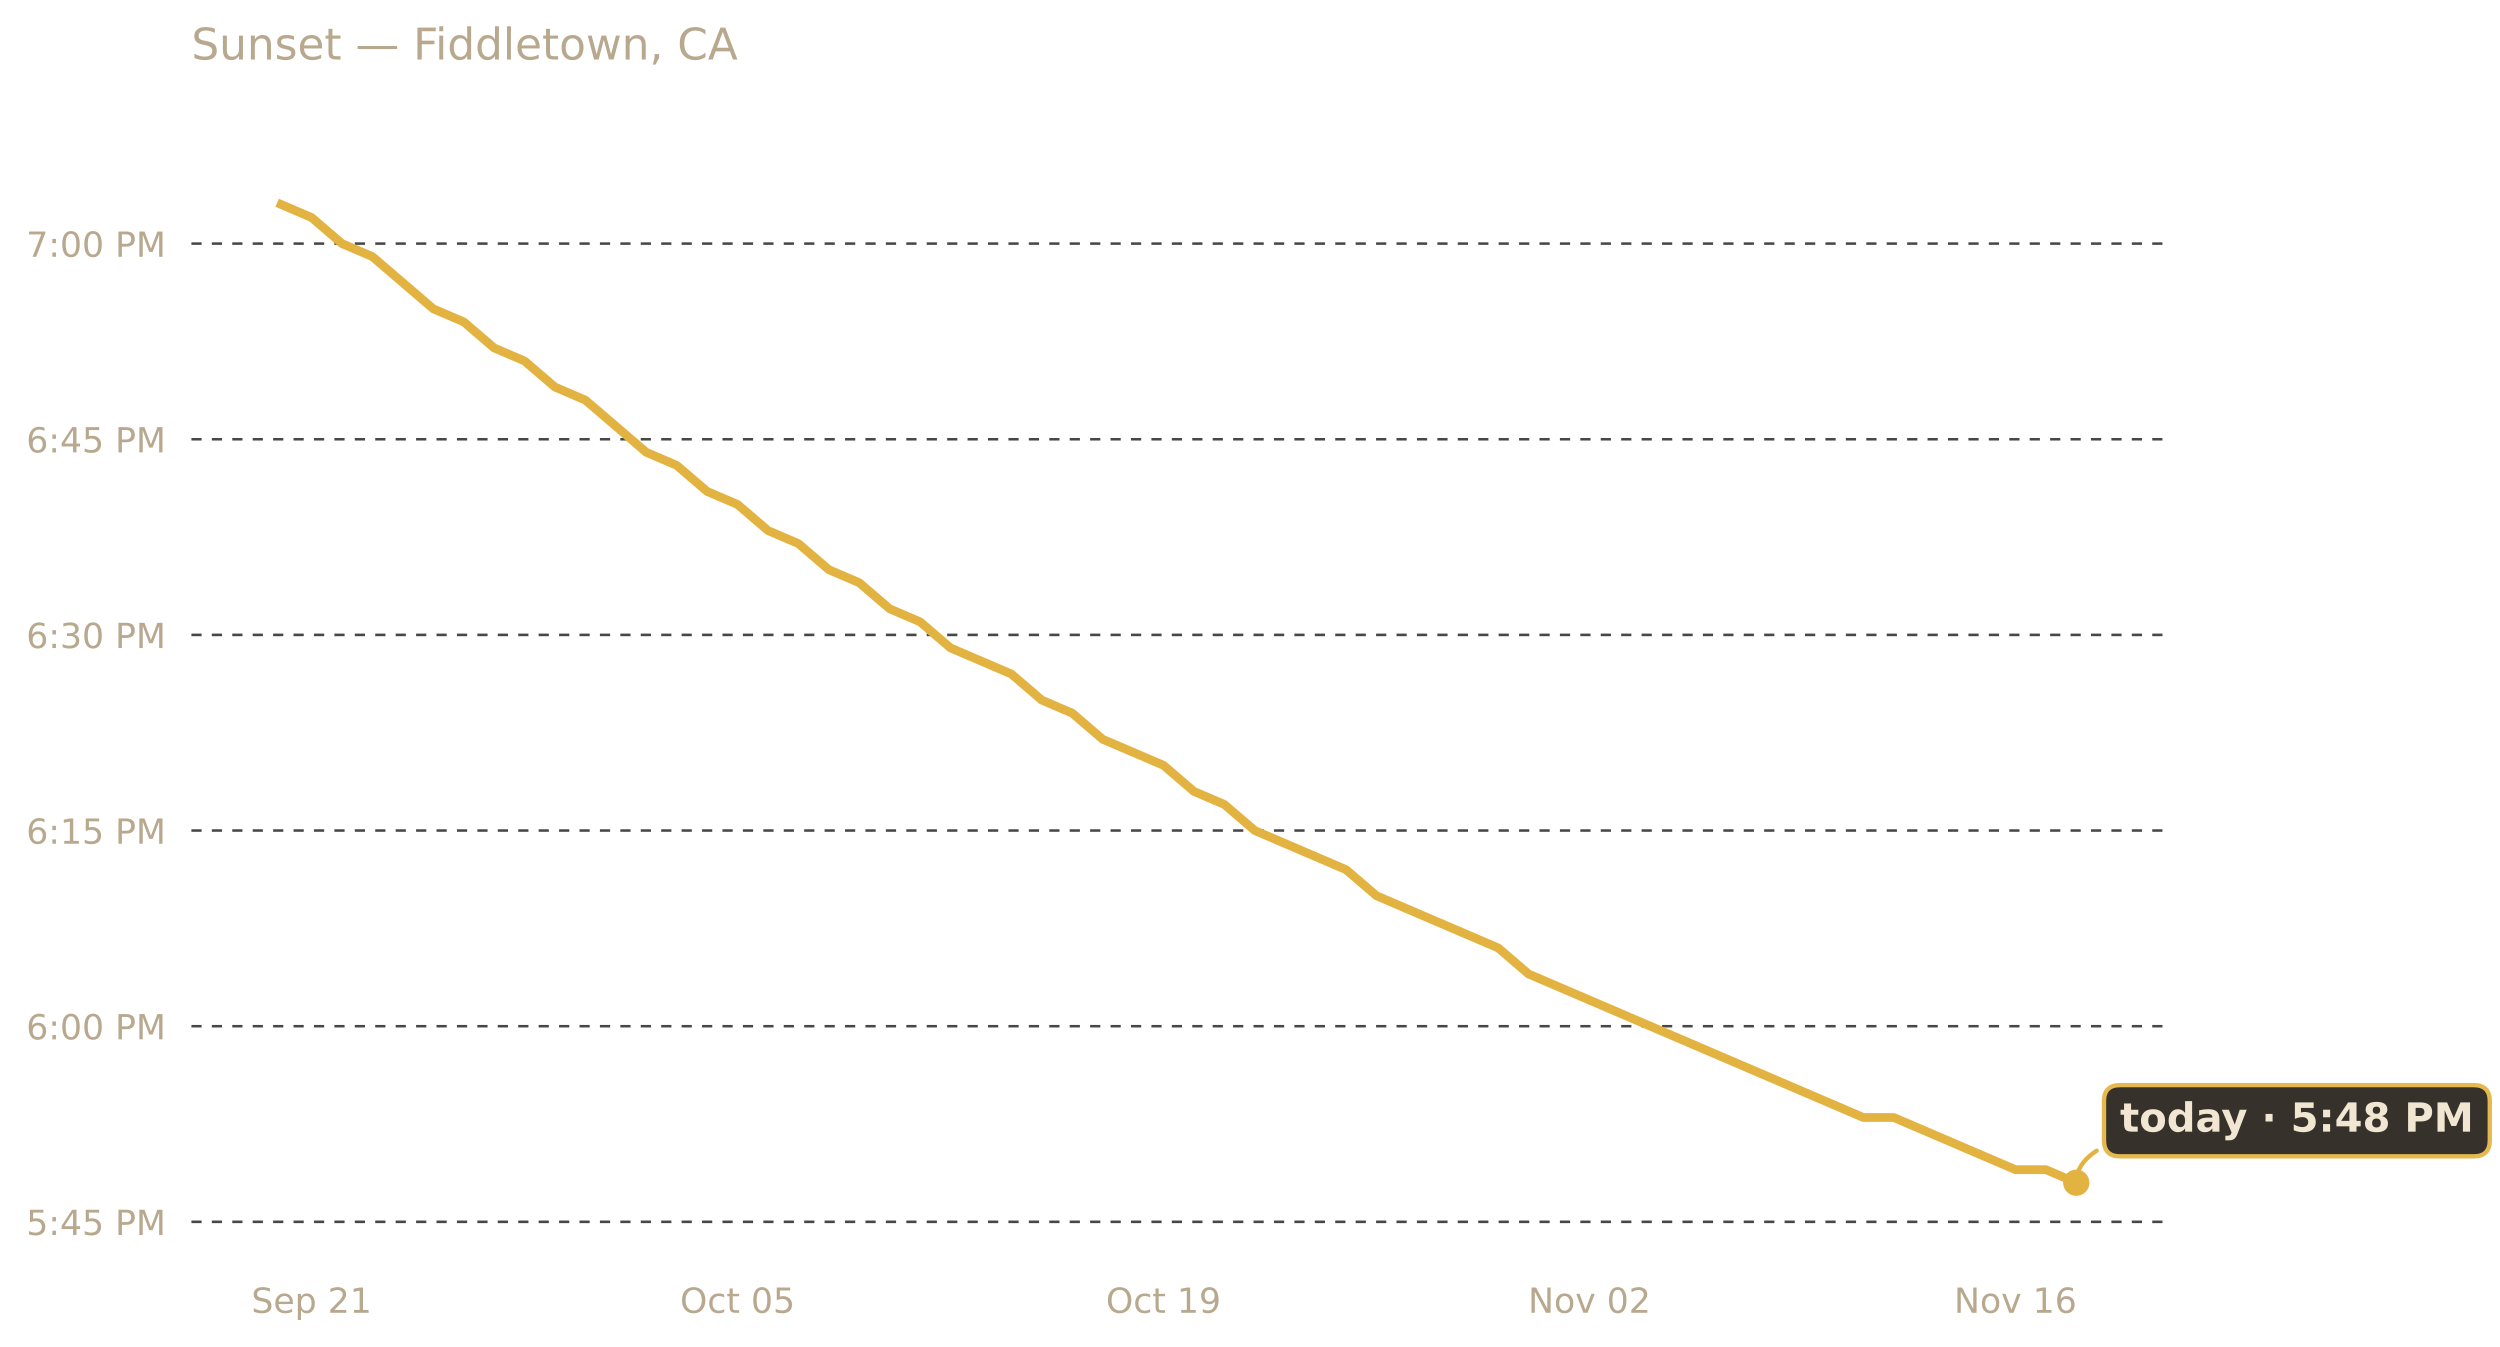
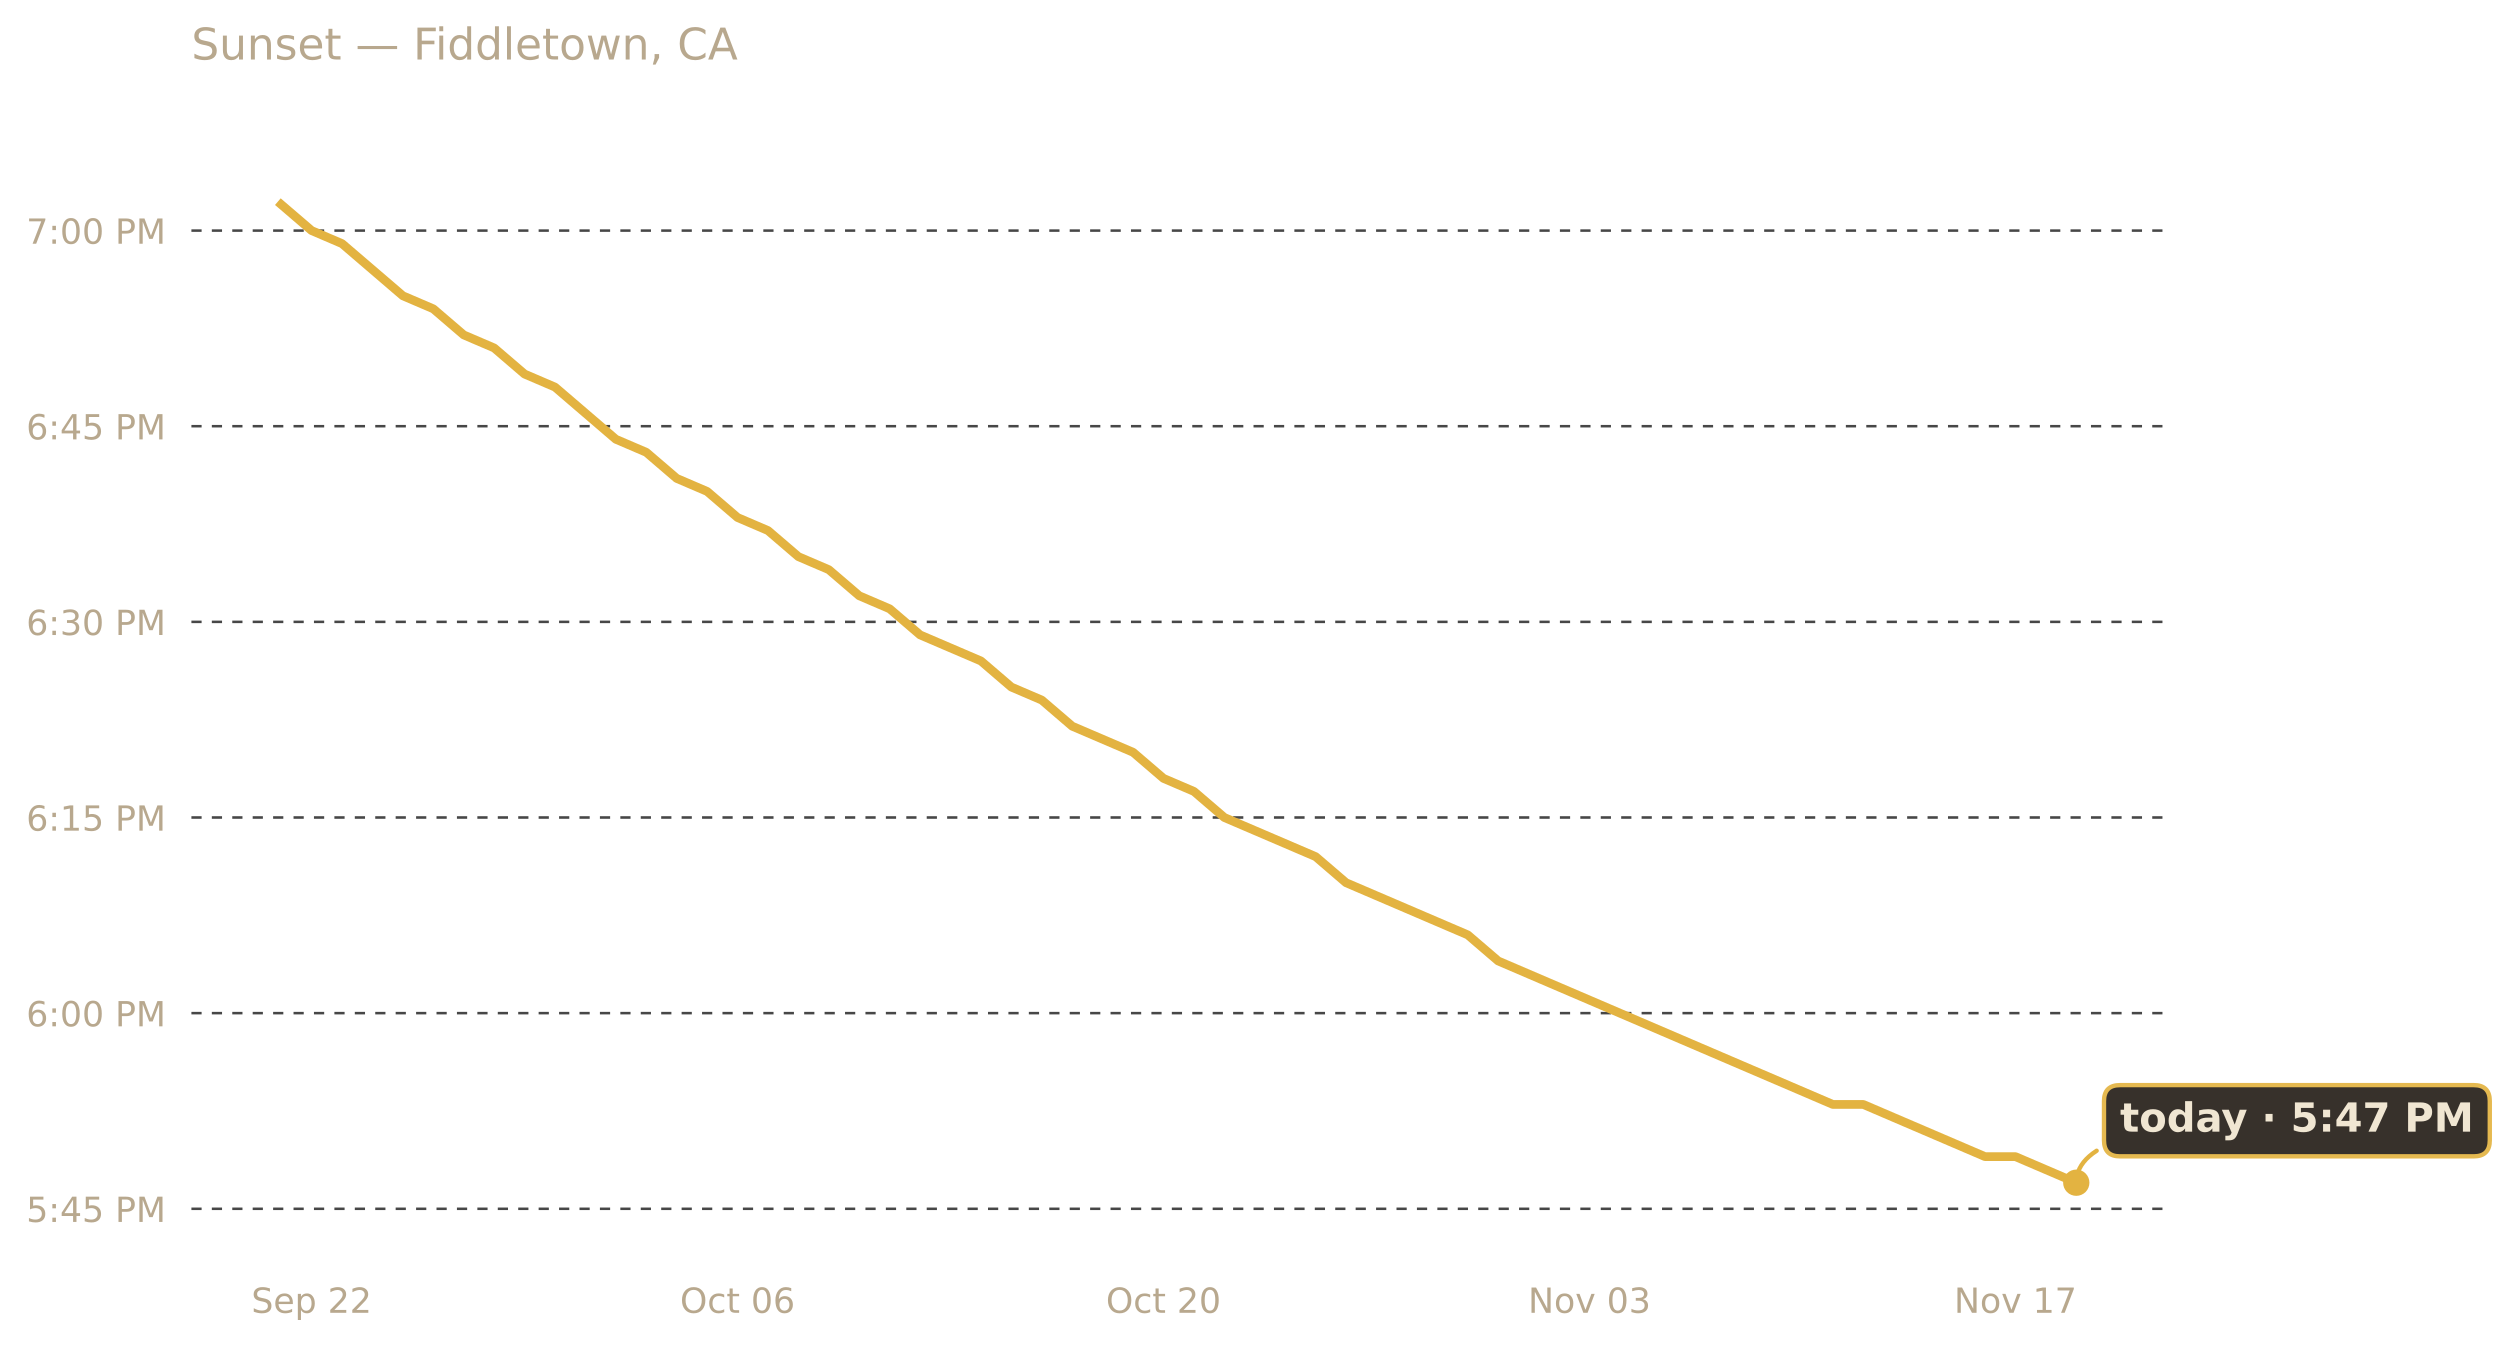
<svg xmlns="http://www.w3.org/2000/svg" xmlns:xlink="http://www.w3.org/1999/xlink" width="685.423pt" height="369.112pt" viewBox="0 0 685.423 369.112" version="1.1">
  <defs>
    <style type="text/css">*{stroke-linejoin: round; stroke-linecap: butt}</style>
  </defs>
  <g id="figure_1">
    <g id="patch_1">
      <path d="M 0 369.112  L 685.423 369.112  L 685.423 0  L 0 0  L 0 369.112  z " style="fill: none; opacity: 0" />
    </g>
    <g id="axes_1">
      <g id="patch_2">
        <path d="M 52.478 345.718  L 593.858 345.718  L 593.858 30.318  L 52.478 30.318  L 52.478 345.718  z " style="fill: none" />
      </g>
      <g id="matplotlib.axis_1">
        <g id="xtick_1">
          <g id="text_1">
            <g style="fill: #b8a88e" transform="translate(68.9198 359.9366) scale(0.095 -0.095)">
              <defs>
                <path id="DejaVuSans-53" d="M 3425 4513  L 3425 3897  Q 3066 4069 2747 4153  Q 2428 4238 2131 4238  Q 1616 4238 1336 4038  Q 1056 3838 1056 3469  Q 1056 3159 1242 3001  Q 1428 2844 1947 2747  L 2328 2669  Q 3034 2534 3370 2195  Q 3706 1856 3706 1288  Q 3706 609 3251 259  Q 2797 -91 1919 -91  Q 1588 -91 1214 -16  Q 841 59 441 206  L 441 856  Q 825 641 1194 531  Q 1563 422 1919 422  Q 2459 422 2753 634  Q 3047 847 3047 1241  Q 3047 1584 2836 1778  Q 2625 1972 2144 2069  L 1759 2144  Q 1053 2284 737 2584  Q 422 2884 422 3419  Q 422 4038 858 4394  Q 1294 4750 2059 4750  Q 2388 4750 2728 4690  Q 3069 4631 3425 4513  z " transform="scale(0.015625)" />
                <path id="DejaVuSans-65" d="M 3597 1894  L 3597 1613  L 953 1613  Q 991 1019 1311 708  Q 1631 397 2203 397  Q 2534 397 2845 478  Q 3156 559 3463 722  L 3463 178  Q 3153 47 2828 -22  Q 2503 -91 2169 -91  Q 1331 -91 842 396  Q 353 884 353 1716  Q 353 2575 817 3079  Q 1281 3584 2069 3584  Q 2775 3584 3186 3129  Q 3597 2675 3597 1894  z M 3022 2063  Q 3016 2534 2758 2815  Q 2500 3097 2075 3097  Q 1594 3097 1305 2825  Q 1016 2553 972 2059  L 3022 2063  z " transform="scale(0.015625)" />
                <path id="DejaVuSans-70" d="M 1159 525  L 1159 -1331  L 581 -1331  L 581 3500  L 1159 3500  L 1159 2969  Q 1341 3281 1617 3432  Q 1894 3584 2278 3584  Q 2916 3584 3314 3078  Q 3713 2572 3713 1747  Q 3713 922 3314 415  Q 2916 -91 2278 -91  Q 1894 -91 1617 61  Q 1341 213 1159 525  z M 3116 1747  Q 3116 2381 2855 2742  Q 2594 3103 2138 3103  Q 1681 3103 1420 2742  Q 1159 2381 1159 1747  Q 1159 1113 1420 752  Q 1681 391 2138 391  Q 2594 391 2855 752  Q 3116 1113 3116 1747  z " transform="scale(0.015625)" />
                <path id="DejaVuSans-20" transform="scale(0.015625)" />
                <path id="DejaVuSans-32" d="M 1228 531  L 3431 531  L 3431 0  L 469 0  L 469 531  Q 828 903 1448 1529  Q 2069 2156 2228 2338  Q 2531 2678 2651 2914  Q 2772 3150 2772 3378  Q 2772 3750 2511 3984  Q 2250 4219 1831 4219  Q 1534 4219 1204 4116  Q 875 4013 500 3803  L 500 4441  Q 881 4594 1212 4672  Q 1544 4750 1819 4750  Q 2544 4750 2975 4387  Q 3406 4025 3406 3419  Q 3406 3131 3298 2873  Q 3191 2616 2906 2266  Q 2828 2175 2409 1742  Q 1991 1309 1228 531  z " transform="scale(0.015625)" />
-                 <path id="DejaVuSans-31" d="M 794 531  L 1825 531  L 1825 4091  L 703 3866  L 703 4441  L 1819 4666  L 2450 4666  L 2450 531  L 3481 531  L 3481 0  L 794 0  L 794 531  z " transform="scale(0.015625)" />
              </defs>
              <use xlink:href="#DejaVuSans-53" />
              <use xlink:href="#DejaVuSans-65" x="63.477" />
              <use xlink:href="#DejaVuSans-70" x="125" />
              <use xlink:href="#DejaVuSans-20" x="188.477" />
              <use xlink:href="#DejaVuSans-32" x="220.264" />
-               <use xlink:href="#DejaVuSans-31" x="283.887" />
+               <use xlink:href="#DejaVuSans-32" x="283.887" />
            </g>
          </g>
        </g>
        <g id="xtick_2">
          <g id="text_2">
            <g style="fill: #b8a88e" transform="translate(186.4452 359.9366) scale(0.095 -0.095)">
              <defs>
                <path id="DejaVuSans-4f" d="M 2522 4238  Q 1834 4238 1429 3725  Q 1025 3213 1025 2328  Q 1025 1447 1429 934  Q 1834 422 2522 422  Q 3209 422 3611 934  Q 4013 1447 4013 2328  Q 4013 3213 3611 3725  Q 3209 4238 2522 4238  z M 2522 4750  Q 3503 4750 4090 4092  Q 4678 3434 4678 2328  Q 4678 1225 4090 567  Q 3503 -91 2522 -91  Q 1538 -91 948 565  Q 359 1222 359 2328  Q 359 3434 948 4092  Q 1538 4750 2522 4750  z " transform="scale(0.015625)" />
                <path id="DejaVuSans-63" d="M 3122 3366  L 3122 2828  Q 2878 2963 2633 3030  Q 2388 3097 2138 3097  Q 1578 3097 1268 2742  Q 959 2388 959 1747  Q 959 1106 1268 751  Q 1578 397 2138 397  Q 2388 397 2633 464  Q 2878 531 3122 666  L 3122 134  Q 2881 22 2623 -34  Q 2366 -91 2075 -91  Q 1284 -91 818 406  Q 353 903 353 1747  Q 353 2603 823 3093  Q 1294 3584 2113 3584  Q 2378 3584 2631 3529  Q 2884 3475 3122 3366  z " transform="scale(0.015625)" />
                <path id="DejaVuSans-74" d="M 1172 4494  L 1172 3500  L 2356 3500  L 2356 3053  L 1172 3053  L 1172 1153  Q 1172 725 1289 603  Q 1406 481 1766 481  L 2356 481  L 2356 0  L 1766 0  Q 1100 0 847 248  Q 594 497 594 1153  L 594 3053  L 172 3053  L 172 3500  L 594 3500  L 594 4494  L 1172 4494  z " transform="scale(0.015625)" />
                <path id="DejaVuSans-30" d="M 2034 4250  Q 1547 4250 1301 3770  Q 1056 3291 1056 2328  Q 1056 1369 1301 889  Q 1547 409 2034 409  Q 2525 409 2770 889  Q 3016 1369 3016 2328  Q 3016 3291 2770 3770  Q 2525 4250 2034 4250  z M 2034 4750  Q 2819 4750 3233 4129  Q 3647 3509 3647 2328  Q 3647 1150 3233 529  Q 2819 -91 2034 -91  Q 1250 -91 836 529  Q 422 1150 422 2328  Q 422 3509 836 4129  Q 1250 4750 2034 4750  z " transform="scale(0.015625)" />
-                 <path id="DejaVuSans-35" d="M 691 4666  L 3169 4666  L 3169 4134  L 1269 4134  L 1269 2991  Q 1406 3038 1543 3061  Q 1681 3084 1819 3084  Q 2600 3084 3056 2656  Q 3513 2228 3513 1497  Q 3513 744 3044 326  Q 2575 -91 1722 -91  Q 1428 -91 1123 -41  Q 819 9 494 109  L 494 744  Q 775 591 1075 516  Q 1375 441 1709 441  Q 2250 441 2565 725  Q 2881 1009 2881 1497  Q 2881 1984 2565 2268  Q 2250 2553 1709 2553  Q 1456 2553 1204 2497  Q 953 2441 691 2322  L 691 4666  z " transform="scale(0.015625)" />
+                 <path id="DejaVuSans-36" d="M 2113 2584  Q 1688 2584 1439 2293  Q 1191 2003 1191 1497  Q 1191 994 1439 701  Q 1688 409 2113 409  Q 2538 409 2786 701  Q 3034 994 3034 1497  Q 3034 2003 2786 2293  Q 2538 2584 2113 2584  z M 3366 4563  L 3366 3988  Q 3128 4100 2886 4159  Q 2644 4219 2406 4219  Q 1781 4219 1451 3797  Q 1122 3375 1075 2522  Q 1259 2794 1537 2939  Q 1816 3084 2150 3084  Q 2853 3084 3261 2657  Q 3669 2231 3669 1497  Q 3669 778 3244 343  Q 2819 -91 2113 -91  Q 1303 -91 875 529  Q 447 1150 447 2328  Q 447 3434 972 4092  Q 1497 4750 2381 4750  Q 2619 4750 2861 4703  Q 3103 4656 3366 4563  z " transform="scale(0.015625)" />
              </defs>
              <use xlink:href="#DejaVuSans-4f" />
              <use xlink:href="#DejaVuSans-63" x="78.711" />
              <use xlink:href="#DejaVuSans-74" x="133.691" />
              <use xlink:href="#DejaVuSans-20" x="172.9" />
              <use xlink:href="#DejaVuSans-30" x="204.688" />
-               <use xlink:href="#DejaVuSans-35" x="268.311" />
+               <use xlink:href="#DejaVuSans-36" x="268.311" />
            </g>
          </g>
        </g>
        <g id="xtick_3">
          <g id="text_3">
            <g style="fill: #b8a88e" transform="translate(303.2298 359.9366) scale(0.095 -0.095)">
-               <defs>
-                 <path id="DejaVuSans-39" d="M 703 97  L 703 672  Q 941 559 1184 500  Q 1428 441 1663 441  Q 2288 441 2617 861  Q 2947 1281 2994 2138  Q 2813 1869 2534 1725  Q 2256 1581 1919 1581  Q 1219 1581 811 2004  Q 403 2428 403 3163  Q 403 3881 828 4315  Q 1253 4750 1959 4750  Q 2769 4750 3195 4129  Q 3622 3509 3622 2328  Q 3622 1225 3098 567  Q 2575 -91 1691 -91  Q 1453 -91 1209 -44  Q 966 3 703 97  z M 1959 2075  Q 2384 2075 2632 2365  Q 2881 2656 2881 3163  Q 2881 3666 2632 3958  Q 2384 4250 1959 4250  Q 1534 4250 1286 3958  Q 1038 3666 1038 3163  Q 1038 2656 1286 2365  Q 1534 2075 1959 2075  z " transform="scale(0.015625)" />
-               </defs>
              <use xlink:href="#DejaVuSans-4f" />
              <use xlink:href="#DejaVuSans-63" x="78.711" />
              <use xlink:href="#DejaVuSans-74" x="133.691" />
              <use xlink:href="#DejaVuSans-20" x="172.9" />
-               <use xlink:href="#DejaVuSans-31" x="204.688" />
-               <use xlink:href="#DejaVuSans-39" x="268.311" />
+               <use xlink:href="#DejaVuSans-32" x="204.688" />
+               <use xlink:href="#DejaVuSans-30" x="268.311" />
            </g>
          </g>
        </g>
        <g id="xtick_4">
          <g id="text_4">
            <g style="fill: #b8a88e" transform="translate(418.9561 359.9366) scale(0.095 -0.095)">
              <defs>
                <path id="DejaVuSans-4e" d="M 628 4666  L 1478 4666  L 3547 763  L 3547 4666  L 4159 4666  L 4159 0  L 3309 0  L 1241 3903  L 1241 0  L 628 0  L 628 4666  z " transform="scale(0.015625)" />
                <path id="DejaVuSans-6f" d="M 1959 3097  Q 1497 3097 1228 2736  Q 959 2375 959 1747  Q 959 1119 1226 758  Q 1494 397 1959 397  Q 2419 397 2687 759  Q 2956 1122 2956 1747  Q 2956 2369 2687 2733  Q 2419 3097 1959 3097  z M 1959 3584  Q 2709 3584 3137 3096  Q 3566 2609 3566 1747  Q 3566 888 3137 398  Q 2709 -91 1959 -91  Q 1206 -91 779 398  Q 353 888 353 1747  Q 353 2609 779 3096  Q 1206 3584 1959 3584  z " transform="scale(0.015625)" />
                <path id="DejaVuSans-76" d="M 191 3500  L 800 3500  L 1894 563  L 2988 3500  L 3597 3500  L 2284 0  L 1503 0  L 191 3500  z " transform="scale(0.015625)" />
+                 <path id="DejaVuSans-33" d="M 2597 2516  Q 3050 2419 3304 2112  Q 3559 1806 3559 1356  Q 3559 666 3084 287  Q 2609 -91 1734 -91  Q 1441 -91 1130 -33  Q 819 25 488 141  L 488 750  Q 750 597 1062 519  Q 1375 441 1716 441  Q 2309 441 2620 675  Q 2931 909 2931 1356  Q 2931 1769 2642 2001  Q 2353 2234 1838 2234  L 1294 2234  L 1294 2753  L 1863 2753  Q 2328 2753 2575 2939  Q 2822 3125 2822 3475  Q 2822 3834 2567 4026  Q 2313 4219 1838 4219  Q 1578 4219 1281 4162  Q 984 4106 628 3988  L 628 4550  Q 988 4650 1302 4700  Q 1616 4750 1894 4750  Q 2613 4750 3031 4423  Q 3450 4097 3450 3541  Q 3450 3153 3228 2886  Q 3006 2619 2597 2516  z " transform="scale(0.015625)" />
              </defs>
              <use xlink:href="#DejaVuSans-4e" />
              <use xlink:href="#DejaVuSans-6f" x="74.805" />
              <use xlink:href="#DejaVuSans-76" x="135.986" />
              <use xlink:href="#DejaVuSans-20" x="195.166" />
              <use xlink:href="#DejaVuSans-30" x="226.953" />
-               <use xlink:href="#DejaVuSans-32" x="290.576" />
+               <use xlink:href="#DejaVuSans-33" x="290.576" />
            </g>
          </g>
        </g>
        <g id="xtick_5">
          <g id="text_5">
            <g style="fill: #b8a88e" transform="translate(535.7408 359.9366) scale(0.095 -0.095)">
              <defs>
-                 <path id="DejaVuSans-36" d="M 2113 2584  Q 1688 2584 1439 2293  Q 1191 2003 1191 1497  Q 1191 994 1439 701  Q 1688 409 2113 409  Q 2538 409 2786 701  Q 3034 994 3034 1497  Q 3034 2003 2786 2293  Q 2538 2584 2113 2584  z M 3366 4563  L 3366 3988  Q 3128 4100 2886 4159  Q 2644 4219 2406 4219  Q 1781 4219 1451 3797  Q 1122 3375 1075 2522  Q 1259 2794 1537 2939  Q 1816 3084 2150 3084  Q 2853 3084 3261 2657  Q 3669 2231 3669 1497  Q 3669 778 3244 343  Q 2819 -91 2113 -91  Q 1303 -91 875 529  Q 447 1150 447 2328  Q 447 3434 972 4092  Q 1497 4750 2381 4750  Q 2619 4750 2861 4703  Q 3103 4656 3366 4563  z " transform="scale(0.015625)" />
+                 <path id="DejaVuSans-31" d="M 794 531  L 1825 531  L 1825 4091  L 703 3866  L 703 4441  L 1819 4666  L 2450 4666  L 2450 531  L 3481 531  L 3481 0  L 794 0  L 794 531  z " transform="scale(0.015625)" />
+                 <path id="DejaVuSans-37" d="M 525 4666  L 3525 4666  L 3525 4397  L 1831 0  L 1172 0  L 2766 4134  L 525 4134  L 525 4666  z " transform="scale(0.015625)" />
              </defs>
              <use xlink:href="#DejaVuSans-4e" />
              <use xlink:href="#DejaVuSans-6f" x="74.805" />
              <use xlink:href="#DejaVuSans-76" x="135.986" />
              <use xlink:href="#DejaVuSans-20" x="195.166" />
              <use xlink:href="#DejaVuSans-31" x="226.953" />
-               <use xlink:href="#DejaVuSans-36" x="290.576" />
+               <use xlink:href="#DejaVuSans-37" x="290.576" />
            </g>
          </g>
        </g>
      </g>
      <g id="matplotlib.axis_2">
        <g id="ytick_1">
          <g id="line2d_1">
-             <path d="M 52.478 334.99  L 593.858 334.99  " clip-path="url(#pa448f85cfd)" style="fill: none; stroke-dasharray: 2.8,2.8; stroke-dashoffset: 0; stroke: #474747; stroke-width: 0.7" />
+             <path d="M 52.478 331.414  L 593.858 331.414  " clip-path="url(#p237effd7e2)" style="fill: none; stroke-dasharray: 2.8,2.8; stroke-dashoffset: 0; stroke: #474747; stroke-width: 0.7" />
          </g>
          <g id="text_6">
-             <g style="fill: #b8a88e" transform="translate(7.2 338.5995) scale(0.095 -0.095)">
-               <defs>
+             <g style="fill: #b8a88e" transform="translate(7.2 335.0235) scale(0.095 -0.095)">
+               <defs>
+                 <path id="DejaVuSans-35" d="M 691 4666  L 3169 4666  L 3169 4134  L 1269 4134  L 1269 2991  Q 1406 3038 1543 3061  Q 1681 3084 1819 3084  Q 2600 3084 3056 2656  Q 3513 2228 3513 1497  Q 3513 744 3044 326  Q 2575 -91 1722 -91  Q 1428 -91 1123 -41  Q 819 9 494 109  L 494 744  Q 775 591 1075 516  Q 1375 441 1709 441  Q 2250 441 2565 725  Q 2881 1009 2881 1497  Q 2881 1984 2565 2268  Q 2250 2553 1709 2553  Q 1456 2553 1204 2497  Q 953 2441 691 2322  L 691 4666  z " transform="scale(0.015625)" />
                <path id="DejaVuSans-3a" d="M 750 794  L 1409 794  L 1409 0  L 750 0  L 750 794  z M 750 3309  L 1409 3309  L 1409 2516  L 750 2516  L 750 3309  z " transform="scale(0.015625)" />
                <path id="DejaVuSans-34" d="M 2419 4116  L 825 1625  L 2419 1625  L 2419 4116  z M 2253 4666  L 3047 4666  L 3047 1625  L 3713 1625  L 3713 1100  L 3047 1100  L 3047 0  L 2419 0  L 2419 1100  L 313 1100  L 313 1709  L 2253 4666  z " transform="scale(0.015625)" />
                <path id="DejaVuSans-50" d="M 1259 4147  L 1259 2394  L 2053 2394  Q 2494 2394 2734 2622  Q 2975 2850 2975 3272  Q 2975 3691 2734 3919  Q 2494 4147 2053 4147  L 1259 4147  z M 628 4666  L 2053 4666  Q 2838 4666 3239 4311  Q 3641 3956 3641 3272  Q 3641 2581 3239 2228  Q 2838 1875 2053 1875  L 1259 1875  L 1259 0  L 628 0  L 628 4666  z " transform="scale(0.015625)" />
                <path id="DejaVuSans-4d" d="M 628 4666  L 1569 4666  L 2759 1491  L 3956 4666  L 4897 4666  L 4897 0  L 4281 0  L 4281 4097  L 3078 897  L 2444 897  L 1241 4097  L 1241 0  L 628 0  L 628 4666  z " transform="scale(0.015625)" />
              </defs>
              <use xlink:href="#DejaVuSans-35" />
              <use xlink:href="#DejaVuSans-3a" x="63.623" />
              <use xlink:href="#DejaVuSans-34" x="97.314" />
              <use xlink:href="#DejaVuSans-35" x="160.938" />
              <use xlink:href="#DejaVuSans-20" x="224.561" />
              <use xlink:href="#DejaVuSans-50" x="256.348" />
              <use xlink:href="#DejaVuSans-4d" x="316.65" />
            </g>
          </g>
        </g>
        <g id="ytick_2">
          <g id="line2d_2">
-             <path d="M 52.478 281.351  L 593.858 281.351  " clip-path="url(#pa448f85cfd)" style="fill: none; stroke-dasharray: 2.8,2.8; stroke-dashoffset: 0; stroke: #474747; stroke-width: 0.7" />
+             <path d="M 52.478 277.775  L 593.858 277.775  " clip-path="url(#p237effd7e2)" style="fill: none; stroke-dasharray: 2.8,2.8; stroke-dashoffset: 0; stroke: #474747; stroke-width: 0.7" />
          </g>
          <g id="text_7">
-             <g style="fill: #b8a88e" transform="translate(7.2 284.96) scale(0.095 -0.095)">
+             <g style="fill: #b8a88e" transform="translate(7.2 281.3841) scale(0.095 -0.095)">
              <use xlink:href="#DejaVuSans-36" />
              <use xlink:href="#DejaVuSans-3a" x="63.623" />
              <use xlink:href="#DejaVuSans-30" x="97.314" />
              <use xlink:href="#DejaVuSans-30" x="160.938" />
              <use xlink:href="#DejaVuSans-20" x="224.561" />
              <use xlink:href="#DejaVuSans-50" x="256.348" />
              <use xlink:href="#DejaVuSans-4d" x="316.65" />
            </g>
          </g>
        </g>
        <g id="ytick_3">
          <g id="line2d_3">
-             <path d="M 52.478 227.711  L 593.858 227.711  " clip-path="url(#pa448f85cfd)" style="fill: none; stroke-dasharray: 2.8,2.8; stroke-dashoffset: 0; stroke: #474747; stroke-width: 0.7" />
+             <path d="M 52.478 224.135  L 593.858 224.135  " clip-path="url(#p237effd7e2)" style="fill: none; stroke-dasharray: 2.8,2.8; stroke-dashoffset: 0; stroke: #474747; stroke-width: 0.7" />
          </g>
          <g id="text_8">
-             <g style="fill: #b8a88e" transform="translate(7.2 231.3206) scale(0.095 -0.095)">
+             <g style="fill: #b8a88e" transform="translate(7.2 227.7446) scale(0.095 -0.095)">
              <use xlink:href="#DejaVuSans-36" />
              <use xlink:href="#DejaVuSans-3a" x="63.623" />
              <use xlink:href="#DejaVuSans-31" x="97.314" />
              <use xlink:href="#DejaVuSans-35" x="160.938" />
              <use xlink:href="#DejaVuSans-20" x="224.561" />
              <use xlink:href="#DejaVuSans-50" x="256.348" />
              <use xlink:href="#DejaVuSans-4d" x="316.65" />
            </g>
          </g>
        </g>
        <g id="ytick_4">
          <g id="line2d_4">
-             <path d="M 52.478 174.072  L 593.858 174.072  " clip-path="url(#pa448f85cfd)" style="fill: none; stroke-dasharray: 2.8,2.8; stroke-dashoffset: 0; stroke: #474747; stroke-width: 0.7" />
+             <path d="M 52.478 170.496  L 593.858 170.496  " clip-path="url(#p237effd7e2)" style="fill: none; stroke-dasharray: 2.8,2.8; stroke-dashoffset: 0; stroke: #474747; stroke-width: 0.7" />
          </g>
          <g id="text_9">
-             <g style="fill: #b8a88e" transform="translate(7.2 177.6811) scale(0.095 -0.095)">
-               <defs>
-                 <path id="DejaVuSans-33" d="M 2597 2516  Q 3050 2419 3304 2112  Q 3559 1806 3559 1356  Q 3559 666 3084 287  Q 2609 -91 1734 -91  Q 1441 -91 1130 -33  Q 819 25 488 141  L 488 750  Q 750 597 1062 519  Q 1375 441 1716 441  Q 2309 441 2620 675  Q 2931 909 2931 1356  Q 2931 1769 2642 2001  Q 2353 2234 1838 2234  L 1294 2234  L 1294 2753  L 1863 2753  Q 2328 2753 2575 2939  Q 2822 3125 2822 3475  Q 2822 3834 2567 4026  Q 2313 4219 1838 4219  Q 1578 4219 1281 4162  Q 984 4106 628 3988  L 628 4550  Q 988 4650 1302 4700  Q 1616 4750 1894 4750  Q 2613 4750 3031 4423  Q 3450 4097 3450 3541  Q 3450 3153 3228 2886  Q 3006 2619 2597 2516  z " transform="scale(0.015625)" />
-               </defs>
+             <g style="fill: #b8a88e" transform="translate(7.2 174.1052) scale(0.095 -0.095)">
              <use xlink:href="#DejaVuSans-36" />
              <use xlink:href="#DejaVuSans-3a" x="63.623" />
              <use xlink:href="#DejaVuSans-33" x="97.314" />
              <use xlink:href="#DejaVuSans-30" x="160.938" />
              <use xlink:href="#DejaVuSans-20" x="224.561" />
              <use xlink:href="#DejaVuSans-50" x="256.348" />
              <use xlink:href="#DejaVuSans-4d" x="316.65" />
            </g>
          </g>
        </g>
        <g id="ytick_5">
          <g id="line2d_5">
-             <path d="M 52.478 120.432  L 593.858 120.432  " clip-path="url(#pa448f85cfd)" style="fill: none; stroke-dasharray: 2.8,2.8; stroke-dashoffset: 0; stroke: #474747; stroke-width: 0.7" />
+             <path d="M 52.478 116.856  L 593.858 116.856  " clip-path="url(#p237effd7e2)" style="fill: none; stroke-dasharray: 2.8,2.8; stroke-dashoffset: 0; stroke: #474747; stroke-width: 0.7" />
          </g>
          <g id="text_10">
-             <g style="fill: #b8a88e" transform="translate(7.2 124.0417) scale(0.095 -0.095)">
+             <g style="fill: #b8a88e" transform="translate(7.2 120.4657) scale(0.095 -0.095)">
              <use xlink:href="#DejaVuSans-36" />
              <use xlink:href="#DejaVuSans-3a" x="63.623" />
              <use xlink:href="#DejaVuSans-34" x="97.314" />
              <use xlink:href="#DejaVuSans-35" x="160.938" />
              <use xlink:href="#DejaVuSans-20" x="224.561" />
              <use xlink:href="#DejaVuSans-50" x="256.348" />
              <use xlink:href="#DejaVuSans-4d" x="316.65" />
            </g>
          </g>
        </g>
        <g id="ytick_6">
          <g id="line2d_6">
-             <path d="M 52.478 66.793  L 593.858 66.793  " clip-path="url(#pa448f85cfd)" style="fill: none; stroke-dasharray: 2.8,2.8; stroke-dashoffset: 0; stroke: #474747; stroke-width: 0.7" />
+             <path d="M 52.478 63.217  L 593.858 63.217  " clip-path="url(#p237effd7e2)" style="fill: none; stroke-dasharray: 2.8,2.8; stroke-dashoffset: 0; stroke: #474747; stroke-width: 0.7" />
          </g>
          <g id="text_11">
-             <g style="fill: #b8a88e" transform="translate(7.2 70.40221) scale(0.095 -0.095)">
-               <defs>
-                 <path id="DejaVuSans-37" d="M 525 4666  L 3525 4666  L 3525 4397  L 1831 0  L 1172 0  L 2766 4134  L 525 4134  L 525 4666  z " transform="scale(0.015625)" />
-               </defs>
+             <g style="fill: #b8a88e" transform="translate(7.2 66.82625) scale(0.095 -0.095)">
              <use xlink:href="#DejaVuSans-37" />
              <use xlink:href="#DejaVuSans-3a" x="63.623" />
              <use xlink:href="#DejaVuSans-30" x="97.314" />
              <use xlink:href="#DejaVuSans-30" x="160.938" />
              <use xlink:href="#DejaVuSans-20" x="224.561" />
              <use xlink:href="#DejaVuSans-50" x="256.348" />
              <use xlink:href="#DejaVuSans-4d" x="316.65" />
            </g>
          </g>
        </g>
      </g>
      <g id="line2d_7">
-         <path d="M 77.086 56.065  L 85.428 59.641  L 93.769 66.793  L 102.111 70.369  L 110.453 77.521  L 118.795 84.673  L 127.136 88.249  L 135.478 95.401  L 143.82 98.977  L 152.162 106.129  L 160.503 109.705  L 168.845 116.856  L 177.187 124.008  L 185.529 127.584  L 193.87 134.736  L 202.212 138.312  L 210.554 145.464  L 218.896 149.04  L 227.237 156.192  L 235.579 159.768  L 243.921 166.92  L 252.263 170.496  L 260.605 177.648  L 268.946 181.224  L 277.288 184.8  L 285.63 191.952  L 293.972 195.528  L 302.313 202.68  L 310.655 206.256  L 318.997 209.832  L 327.339 216.983  L 335.68 220.559  L 344.022 227.711  L 352.364 231.287  L 360.706 234.863  L 369.047 238.439  L 377.389 245.591  L 385.731 249.167  L 394.073 252.743  L 402.414 256.319  L 410.756 259.895  L 419.098 267.047  L 427.44 270.623  L 435.782 274.199  L 444.123 277.775  L 452.465 281.351  L 460.807 284.927  L 469.149 288.503  L 477.49 292.079  L 485.832 295.655  L 494.174 299.231  L 502.516 302.807  L 510.857 306.383  L 519.199 306.383  L 527.541 309.958  L 535.883 313.534  L 544.224 317.11  L 552.566 320.686  L 560.908 320.686  L 569.25 324.262  " clip-path="url(#pa448f85cfd)" style="fill: none; stroke: #e3b341; stroke-width: 2.4; stroke-linecap: square" />
+         <path d="M 77.086 56.065  L 85.428 63.217  L 93.769 66.793  L 102.111 73.945  L 110.453 81.097  L 118.795 84.673  L 127.136 91.825  L 135.478 95.401  L 143.82 102.553  L 152.162 106.129  L 160.503 113.28  L 168.845 120.432  L 177.187 124.008  L 185.529 131.16  L 193.87 134.736  L 202.212 141.888  L 210.554 145.464  L 218.896 152.616  L 227.237 156.192  L 235.579 163.344  L 243.921 166.92  L 252.263 174.072  L 260.605 177.648  L 268.946 181.224  L 277.288 188.376  L 285.63 191.952  L 293.972 199.104  L 302.313 202.68  L 310.655 206.256  L 318.997 213.407  L 327.339 216.983  L 335.68 224.135  L 344.022 227.711  L 352.364 231.287  L 360.706 234.863  L 369.047 242.015  L 377.389 245.591  L 385.731 249.167  L 394.073 252.743  L 402.414 256.319  L 410.756 263.471  L 419.098 267.047  L 427.44 270.623  L 435.782 274.199  L 444.123 277.775  L 452.465 281.351  L 460.807 284.927  L 469.149 288.503  L 477.49 292.079  L 485.832 295.655  L 494.174 299.231  L 502.516 302.807  L 510.857 302.807  L 519.199 306.383  L 527.541 309.958  L 535.883 313.534  L 544.224 317.11  L 552.566 317.11  L 560.908 320.686  L 569.25 324.262  " clip-path="url(#p237effd7e2)" style="fill: none; stroke: #e3b341; stroke-width: 2.4; stroke-linecap: square" />
      </g>
      <g id="patch_3">
        <path d="M 574.833 315.505  Q 570.359 318.385 569.47 322.272  " style="fill: none; stroke: #e3b341; stroke-width: 1.2; stroke-linecap: round" />
      </g>
      <g id="text_12">
        <g id="patch_4">
          <path d="M 581.25 317.036  L 678.223 317.036  Q 682.623 317.036 682.623 312.636  L 682.623 301.904  Q 682.623 297.504 678.223 297.504  L 581.25 297.504  Q 576.85 297.504 576.85 301.904  L 576.85 312.636  Q 576.85 317.036 581.25 317.036  z " style="fill: #262019; opacity: 0.92; stroke: #e3b341; stroke-width: 1.2; stroke-linejoin: miter" />
        </g>
        <g style="fill: #f0e6d2" transform="translate(581.2497 310.2623) scale(0.11 -0.11)">
          <defs>
            <path id="DejaVuSans-Bold-74" d="M 1759 4494  L 1759 3500  L 2913 3500  L 2913 2700  L 1759 2700  L 1759 1216  Q 1759 972 1856 886  Q 1953 800 2241 800  L 2816 800  L 2816 0  L 1856 0  Q 1194 0 917 276  Q 641 553 641 1216  L 641 2700  L 84 2700  L 84 3500  L 641 3500  L 641 4494  L 1759 4494  z " transform="scale(0.015625)" />
            <path id="DejaVuSans-Bold-6f" d="M 2203 2784  Q 1831 2784 1636 2517  Q 1441 2250 1441 1747  Q 1441 1244 1636 976  Q 1831 709 2203 709  Q 2569 709 2762 976  Q 2956 1244 2956 1747  Q 2956 2250 2762 2517  Q 2569 2784 2203 2784  z M 2203 3584  Q 3106 3584 3614 3096  Q 4122 2609 4122 1747  Q 4122 884 3614 396  Q 3106 -91 2203 -91  Q 1297 -91 786 396  Q 275 884 275 1747  Q 275 2609 786 3096  Q 1297 3584 2203 3584  z " transform="scale(0.015625)" />
            <path id="DejaVuSans-Bold-64" d="M 2919 2988  L 2919 4863  L 4044 4863  L 4044 0  L 2919 0  L 2919 506  Q 2688 197 2409 53  Q 2131 -91 1766 -91  Q 1119 -91 703 423  Q 288 938 288 1747  Q 288 2556 703 3070  Q 1119 3584 1766 3584  Q 2128 3584 2408 3439  Q 2688 3294 2919 2988  z M 2181 722  Q 2541 722 2730 984  Q 2919 1247 2919 1747  Q 2919 2247 2730 2509  Q 2541 2772 2181 2772  Q 1825 2772 1636 2509  Q 1447 2247 1447 1747  Q 1447 1247 1636 984  Q 1825 722 2181 722  z " transform="scale(0.015625)" />
            <path id="DejaVuSans-Bold-61" d="M 2106 1575  Q 1756 1575 1579 1456  Q 1403 1338 1403 1106  Q 1403 894 1545 773  Q 1688 653 1941 653  Q 2256 653 2472 879  Q 2688 1106 2688 1447  L 2688 1575  L 2106 1575  z M 3816 1997  L 3816 0  L 2688 0  L 2688 519  Q 2463 200 2181 54  Q 1900 -91 1497 -91  Q 953 -91 614 226  Q 275 544 275 1050  Q 275 1666 698 1953  Q 1122 2241 2028 2241  L 2688 2241  L 2688 2328  Q 2688 2594 2478 2717  Q 2269 2841 1825 2841  Q 1466 2841 1156 2769  Q 847 2697 581 2553  L 581 3406  Q 941 3494 1303 3539  Q 1666 3584 2028 3584  Q 2975 3584 3395 3211  Q 3816 2838 3816 1997  z " transform="scale(0.015625)" />
            <path id="DejaVuSans-Bold-79" d="M 78 3500  L 1197 3500  L 2138 1125  L 2938 3500  L 4056 3500  L 2584 -331  Q 2363 -916 2067 -1148  Q 1772 -1381 1288 -1381  L 641 -1381  L 641 -647  L 991 -647  Q 1275 -647 1404 -556  Q 1534 -466 1606 -231  L 1638 -134  L 78 3500  z " transform="scale(0.015625)" />
            <path id="DejaVuSans-Bold-20" transform="scale(0.015625)" />
            <path id="DejaVuSans-Bold-b7" d="M 653 2828  L 1778 2828  L 1778 1619  L 653 1619  L 653 2828  z " transform="scale(0.015625)" />
            <path id="DejaVuSans-Bold-35" d="M 678 4666  L 3669 4666  L 3669 3781  L 1638 3781  L 1638 3059  Q 1775 3097 1914 3117  Q 2053 3138 2203 3138  Q 3056 3138 3531 2711  Q 4006 2284 4006 1522  Q 4006 766 3489 337  Q 2972 -91 2053 -91  Q 1656 -91 1267 -14  Q 878 63 494 219  L 494 1166  Q 875 947 1217 837  Q 1559 728 1863 728  Q 2300 728 2551 942  Q 2803 1156 2803 1522  Q 2803 1891 2551 2103  Q 2300 2316 1863 2316  Q 1603 2316 1309 2248  Q 1016 2181 678 2041  L 678 4666  z " transform="scale(0.015625)" />
            <path id="DejaVuSans-Bold-3a" d="M 716 3500  L 1844 3500  L 1844 2291  L 716 2291  L 716 3500  z M 716 1209  L 1844 1209  L 1844 0  L 716 0  L 716 1209  z " transform="scale(0.015625)" />
            <path id="DejaVuSans-Bold-34" d="M 2356 3675  L 1038 1722  L 2356 1722  L 2356 3675  z M 2156 4666  L 3494 4666  L 3494 1722  L 4159 1722  L 4159 850  L 3494 850  L 3494 0  L 2356 0  L 2356 850  L 288 850  L 288 1881  L 2156 4666  z " transform="scale(0.015625)" />
-             <path id="DejaVuSans-Bold-38" d="M 2228 2088  Q 1891 2088 1709 1903  Q 1528 1719 1528 1375  Q 1528 1031 1709 848  Q 1891 666 2228 666  Q 2563 666 2741 848  Q 2919 1031 2919 1375  Q 2919 1722 2741 1905  Q 2563 2088 2228 2088  z M 1350 2484  Q 925 2613 709 2878  Q 494 3144 494 3541  Q 494 4131 934 4440  Q 1375 4750 2228 4750  Q 3075 4750 3515 4442  Q 3956 4134 3956 3541  Q 3956 3144 3739 2878  Q 3522 2613 3097 2484  Q 3572 2353 3814 2058  Q 4056 1763 4056 1313  Q 4056 619 3595 264  Q 3134 -91 2228 -91  Q 1319 -91 855 264  Q 391 619 391 1313  Q 391 1763 633 2058  Q 875 2353 1350 2484  z M 1631 3419  Q 1631 3141 1786 2991  Q 1941 2841 2228 2841  Q 2509 2841 2662 2991  Q 2816 3141 2816 3419  Q 2816 3697 2662 3845  Q 2509 3994 2228 3994  Q 1941 3994 1786 3844  Q 1631 3694 1631 3419  z " transform="scale(0.015625)" />
+             <path id="DejaVuSans-Bold-37" d="M 428 4666  L 3944 4666  L 3944 3988  L 2125 0  L 953 0  L 2675 3781  L 428 3781  L 428 4666  z " transform="scale(0.015625)" />
            <path id="DejaVuSans-Bold-50" d="M 588 4666  L 2584 4666  Q 3475 4666 3951 4270  Q 4428 3875 4428 3144  Q 4428 2409 3951 2014  Q 3475 1619 2584 1619  L 1791 1619  L 1791 0  L 588 0  L 588 4666  z M 1791 3794  L 1791 2491  L 2456 2491  Q 2806 2491 2997 2661  Q 3188 2831 3188 3144  Q 3188 3456 2997 3625  Q 2806 3794 2456 3794  L 1791 3794  z " transform="scale(0.015625)" />
            <path id="DejaVuSans-Bold-4d" d="M 588 4666  L 2119 4666  L 3181 2169  L 4250 4666  L 5778 4666  L 5778 0  L 4641 0  L 4641 3413  L 3566 897  L 2803 897  L 1728 3413  L 1728 0  L 588 0  L 588 4666  z " transform="scale(0.015625)" />
          </defs>
          <use xlink:href="#DejaVuSans-Bold-74" />
          <use xlink:href="#DejaVuSans-Bold-6f" x="47.803" />
          <use xlink:href="#DejaVuSans-Bold-64" x="116.504" />
          <use xlink:href="#DejaVuSans-Bold-61" x="188.086" />
          <use xlink:href="#DejaVuSans-Bold-79" x="252.441" />
          <use xlink:href="#DejaVuSans-Bold-20" x="317.627" />
          <use xlink:href="#DejaVuSans-Bold-b7" x="352.441" />
          <use xlink:href="#DejaVuSans-Bold-20" x="390.43" />
          <use xlink:href="#DejaVuSans-Bold-35" x="425.244" />
          <use xlink:href="#DejaVuSans-Bold-3a" x="494.824" />
          <use xlink:href="#DejaVuSans-Bold-34" x="534.814" />
-           <use xlink:href="#DejaVuSans-Bold-38" x="604.395" />
+           <use xlink:href="#DejaVuSans-Bold-37" x="604.395" />
          <use xlink:href="#DejaVuSans-Bold-20" x="673.975" />
          <use xlink:href="#DejaVuSans-Bold-50" x="708.789" />
          <use xlink:href="#DejaVuSans-Bold-4d" x="782.08" />
        </g>
      </g>
      <g id="text_13">
        <g style="fill: #b8a88e" transform="translate(52.47758 16.31812) scale(0.12 -0.12)">
          <defs>
            <path id="DejaVuSans-75" d="M 544 1381  L 544 3500  L 1119 3500  L 1119 1403  Q 1119 906 1312 657  Q 1506 409 1894 409  Q 2359 409 2629 706  Q 2900 1003 2900 1516  L 2900 3500  L 3475 3500  L 3475 0  L 2900 0  L 2900 538  Q 2691 219 2414 64  Q 2138 -91 1772 -91  Q 1169 -91 856 284  Q 544 659 544 1381  z M 1991 3584  L 1991 3584  z " transform="scale(0.015625)" />
            <path id="DejaVuSans-6e" d="M 3513 2113  L 3513 0  L 2938 0  L 2938 2094  Q 2938 2591 2744 2837  Q 2550 3084 2163 3084  Q 1697 3084 1428 2787  Q 1159 2491 1159 1978  L 1159 0  L 581 0  L 581 3500  L 1159 3500  L 1159 2956  Q 1366 3272 1645 3428  Q 1925 3584 2291 3584  Q 2894 3584 3203 3211  Q 3513 2838 3513 2113  z " transform="scale(0.015625)" />
            <path id="DejaVuSans-73" d="M 2834 3397  L 2834 2853  Q 2591 2978 2328 3040  Q 2066 3103 1784 3103  Q 1356 3103 1142 2972  Q 928 2841 928 2578  Q 928 2378 1081 2264  Q 1234 2150 1697 2047  L 1894 2003  Q 2506 1872 2764 1633  Q 3022 1394 3022 966  Q 3022 478 2636 193  Q 2250 -91 1575 -91  Q 1294 -91 989 -36  Q 684 19 347 128  L 347 722  Q 666 556 975 473  Q 1284 391 1588 391  Q 1994 391 2212 530  Q 2431 669 2431 922  Q 2431 1156 2273 1281  Q 2116 1406 1581 1522  L 1381 1569  Q 847 1681 609 1914  Q 372 2147 372 2553  Q 372 3047 722 3315  Q 1072 3584 1716 3584  Q 2034 3584 2315 3537  Q 2597 3491 2834 3397  z " transform="scale(0.015625)" />
            <path id="DejaVuSans-2014" d="M 313 1978  L 6088 1978  L 6088 1528  L 313 1528  L 313 1978  z " transform="scale(0.015625)" />
            <path id="DejaVuSans-46" d="M 628 4666  L 3309 4666  L 3309 4134  L 1259 4134  L 1259 2759  L 3109 2759  L 3109 2228  L 1259 2228  L 1259 0  L 628 0  L 628 4666  z " transform="scale(0.015625)" />
            <path id="DejaVuSans-69" d="M 603 3500  L 1178 3500  L 1178 0  L 603 0  L 603 3500  z M 603 4863  L 1178 4863  L 1178 4134  L 603 4134  L 603 4863  z " transform="scale(0.015625)" />
            <path id="DejaVuSans-64" d="M 2906 2969  L 2906 4863  L 3481 4863  L 3481 0  L 2906 0  L 2906 525  Q 2725 213 2448 61  Q 2172 -91 1784 -91  Q 1150 -91 751 415  Q 353 922 353 1747  Q 353 2572 751 3078  Q 1150 3584 1784 3584  Q 2172 3584 2448 3432  Q 2725 3281 2906 2969  z M 947 1747  Q 947 1113 1208 752  Q 1469 391 1925 391  Q 2381 391 2643 752  Q 2906 1113 2906 1747  Q 2906 2381 2643 2742  Q 2381 3103 1925 3103  Q 1469 3103 1208 2742  Q 947 2381 947 1747  z " transform="scale(0.015625)" />
            <path id="DejaVuSans-6c" d="M 603 4863  L 1178 4863  L 1178 0  L 603 0  L 603 4863  z " transform="scale(0.015625)" />
            <path id="DejaVuSans-77" d="M 269 3500  L 844 3500  L 1563 769  L 2278 3500  L 2956 3500  L 3675 769  L 4391 3500  L 4966 3500  L 4050 0  L 3372 0  L 2619 2869  L 1863 0  L 1184 0  L 269 3500  z " transform="scale(0.015625)" />
            <path id="DejaVuSans-2c" d="M 750 794  L 1409 794  L 1409 256  L 897 -744  L 494 -744  L 750 256  L 750 794  z " transform="scale(0.015625)" />
            <path id="DejaVuSans-43" d="M 4122 4306  L 4122 3641  Q 3803 3938 3442 4084  Q 3081 4231 2675 4231  Q 1875 4231 1450 3742  Q 1025 3253 1025 2328  Q 1025 1406 1450 917  Q 1875 428 2675 428  Q 3081 428 3442 575  Q 3803 722 4122 1019  L 4122 359  Q 3791 134 3420 21  Q 3050 -91 2638 -91  Q 1578 -91 968 557  Q 359 1206 359 2328  Q 359 3453 968 4101  Q 1578 4750 2638 4750  Q 3056 4750 3426 4639  Q 3797 4528 4122 4306  z " transform="scale(0.015625)" />
            <path id="DejaVuSans-41" d="M 2188 4044  L 1331 1722  L 3047 1722  L 2188 4044  z M 1831 4666  L 2547 4666  L 4325 0  L 3669 0  L 3244 1197  L 1141 1197  L 716 0  L 50 0  L 1831 4666  z " transform="scale(0.015625)" />
          </defs>
          <use xlink:href="#DejaVuSans-53" />
          <use xlink:href="#DejaVuSans-75" x="63.477" />
          <use xlink:href="#DejaVuSans-6e" x="126.855" />
          <use xlink:href="#DejaVuSans-73" x="190.234" />
          <use xlink:href="#DejaVuSans-65" x="242.334" />
          <use xlink:href="#DejaVuSans-74" x="303.857" />
          <use xlink:href="#DejaVuSans-20" x="343.066" />
          <use xlink:href="#DejaVuSans-2014" x="374.854" />
          <use xlink:href="#DejaVuSans-20" x="474.854" />
          <use xlink:href="#DejaVuSans-46" x="506.641" />
          <use xlink:href="#DejaVuSans-69" x="556.91" />
          <use xlink:href="#DejaVuSans-64" x="584.693" />
          <use xlink:href="#DejaVuSans-64" x="648.17" />
          <use xlink:href="#DejaVuSans-6c" x="711.646" />
          <use xlink:href="#DejaVuSans-65" x="739.43" />
          <use xlink:href="#DejaVuSans-74" x="800.953" />
          <use xlink:href="#DejaVuSans-6f" x="840.162" />
          <use xlink:href="#DejaVuSans-77" x="901.344" />
          <use xlink:href="#DejaVuSans-6e" x="983.131" />
          <use xlink:href="#DejaVuSans-2c" x="1046.51" />
          <use xlink:href="#DejaVuSans-20" x="1078.297" />
          <use xlink:href="#DejaVuSans-43" x="1110.084" />
          <use xlink:href="#DejaVuSans-41" x="1179.908" />
        </g>
      </g>
      <g id="PathCollection_1">
        <defs>
-           <path id="mfc41423544" d="M 0 3.606  C 0.956 3.606 1.873 3.226 2.55 2.55  C 3.226 1.873 3.606 0.956 3.606 0  C 3.606 -0.956 3.226 -1.873 2.55 -2.55  C 1.873 -3.226 0.956 -3.606 0 -3.606  C -0.956 -3.606 -1.873 -3.226 -2.55 -2.55  C -3.226 -1.873 -3.606 -0.956 -3.606 0  C -3.606 0.956 -3.226 1.873 -2.55 2.55  C -1.873 3.226 -0.956 3.606 0 3.606  z " />
+           <path id="meb35b2a1b2" d="M 0 3.606  C 0.956 3.606 1.873 3.226 2.55 2.55  C 3.226 1.873 3.606 0.956 3.606 0  C 3.606 -0.956 3.226 -1.873 2.55 -2.55  C 1.873 -3.226 0.956 -3.606 0 -3.606  C -0.956 -3.606 -1.873 -3.226 -2.55 -2.55  C -3.226 -1.873 -3.606 -0.956 -3.606 0  C -3.606 0.956 -3.226 1.873 -2.55 2.55  C -1.873 3.226 -0.956 3.606 0 3.606  z " />
        </defs>
-         <g clip-path="url(#pa448f85cfd)">
-           <use xlink:href="#mfc41423544" x="569.25" y="324.262" style="fill: #e3b341" />
+         <g clip-path="url(#p237effd7e2)">
+           <use xlink:href="#meb35b2a1b2" x="569.25" y="324.262" style="fill: #e3b341" />
        </g>
      </g>
    </g>
  </g>
  <defs>
-     <clipPath id="pa448f85cfd">
+     <clipPath id="p237effd7e2">
      <rect x="52.478" y="30.318" width="541.38" height="315.4" />
    </clipPath>
  </defs>
</svg>
